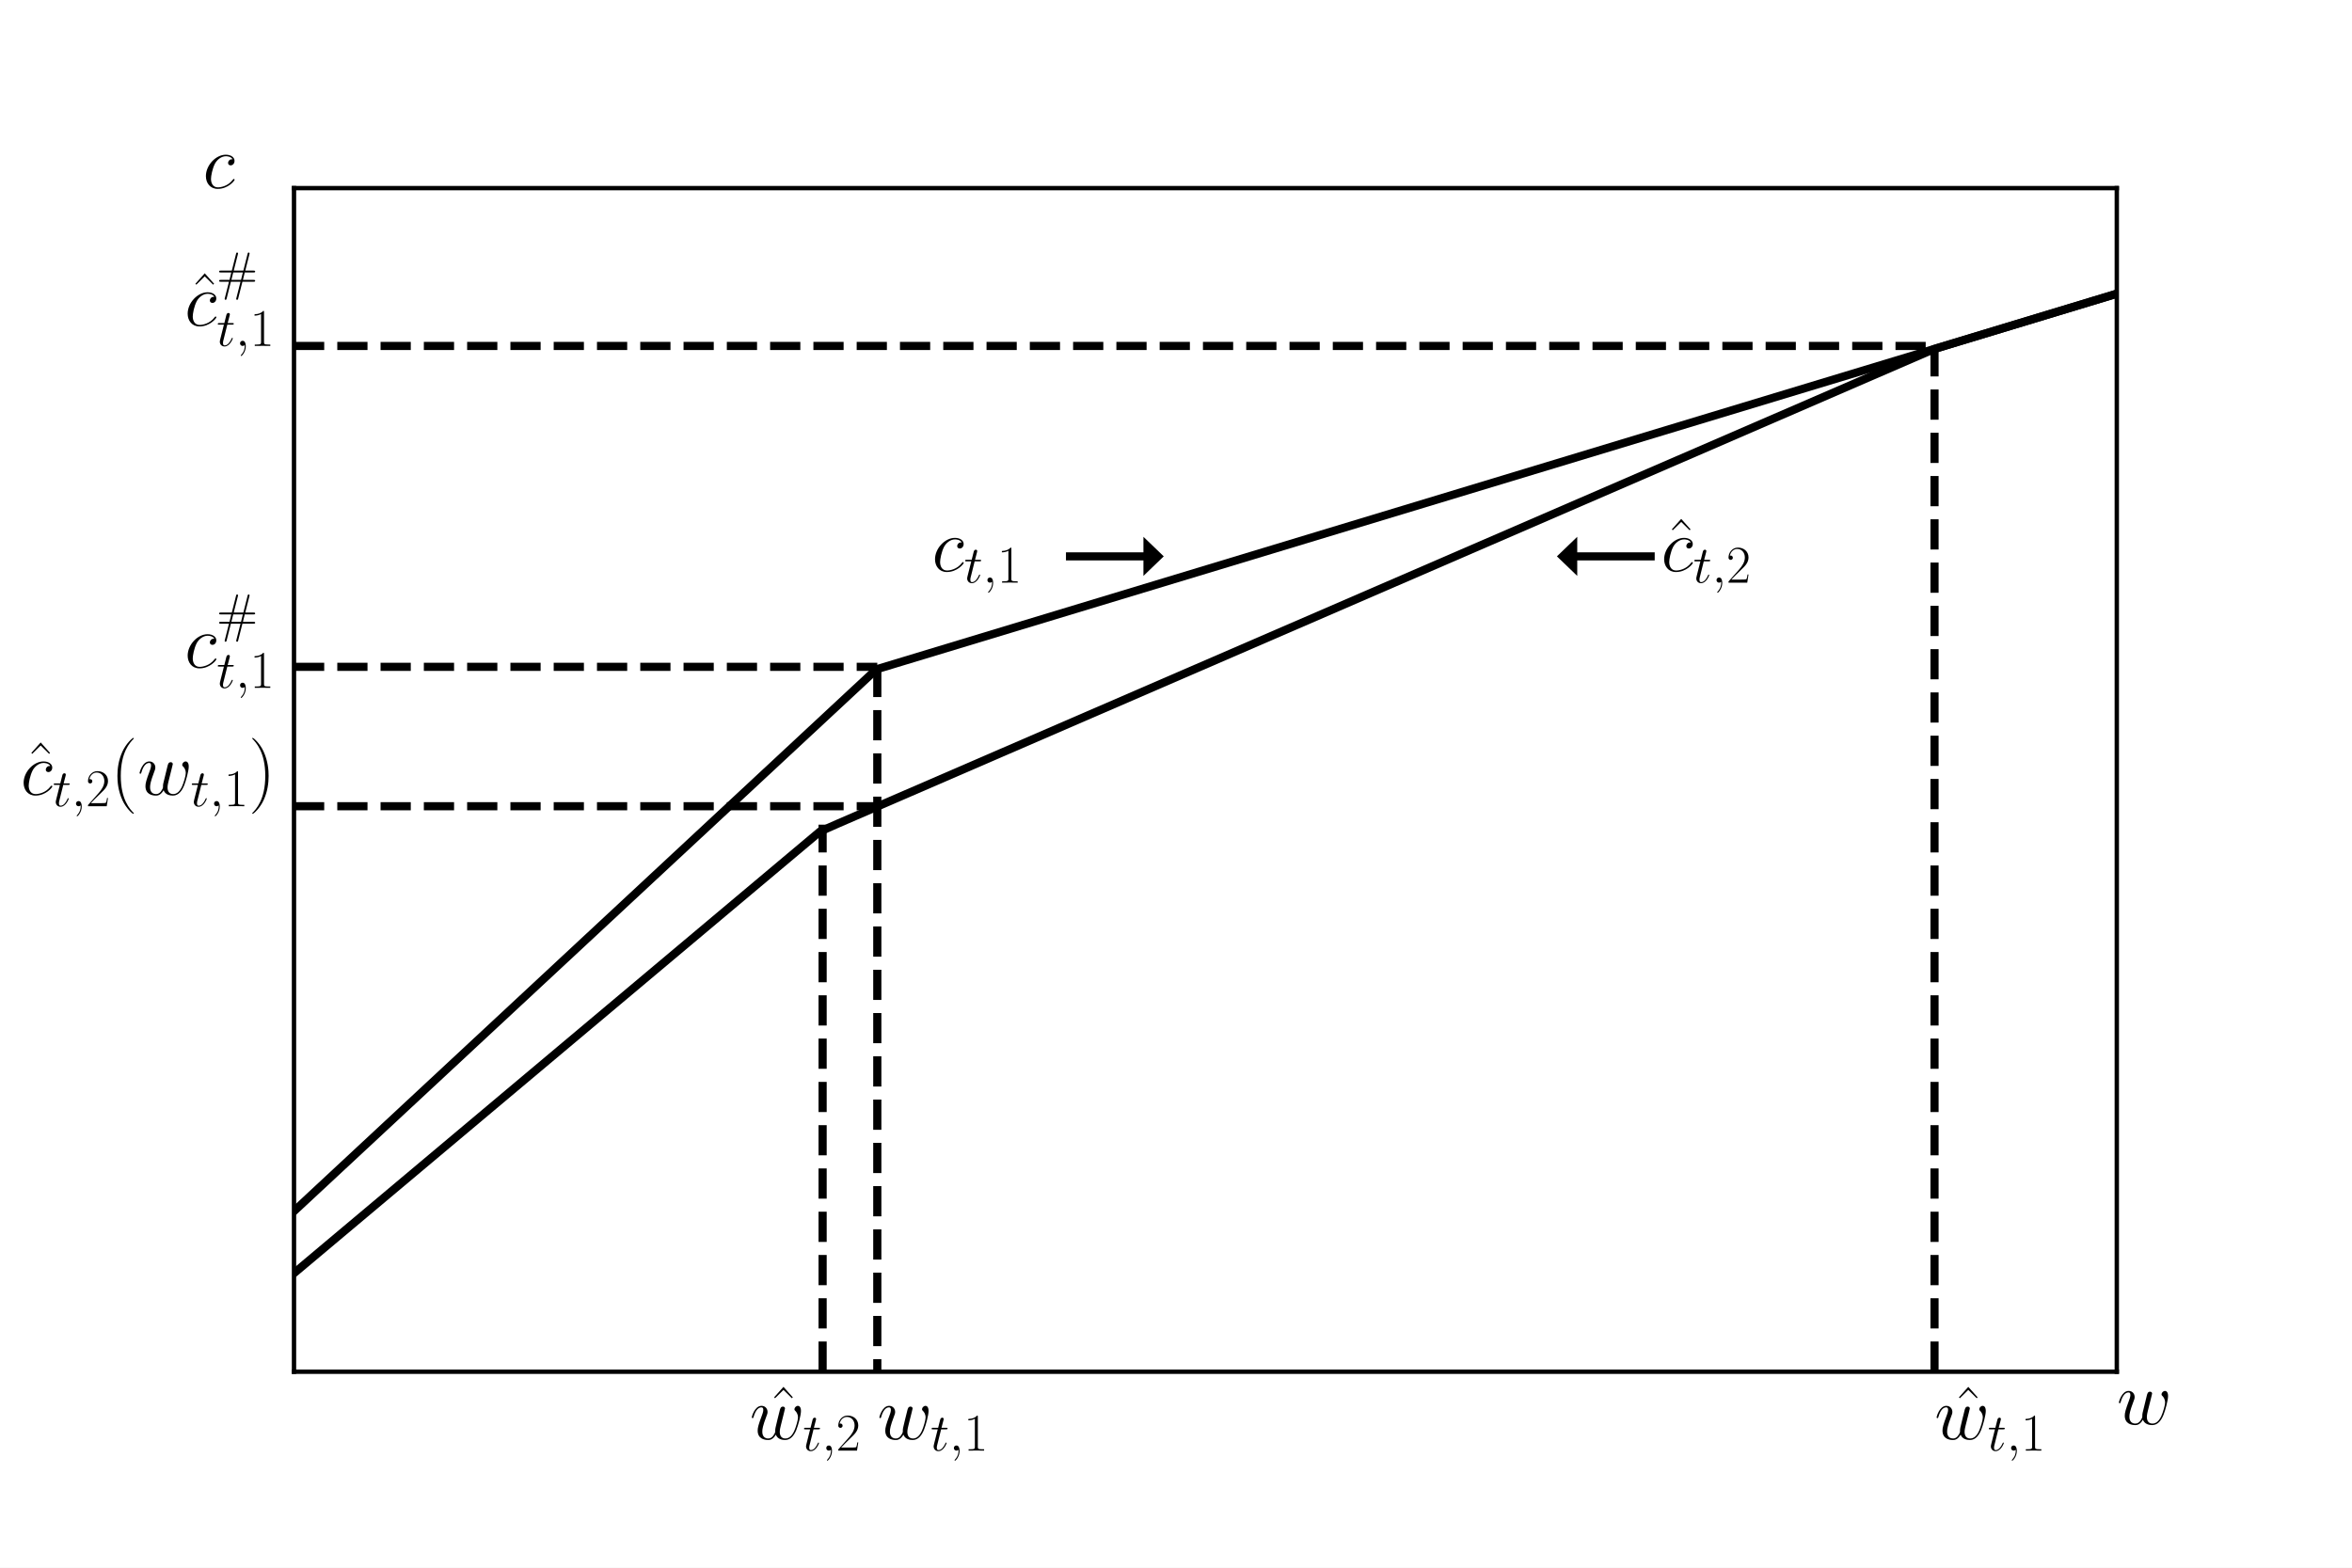
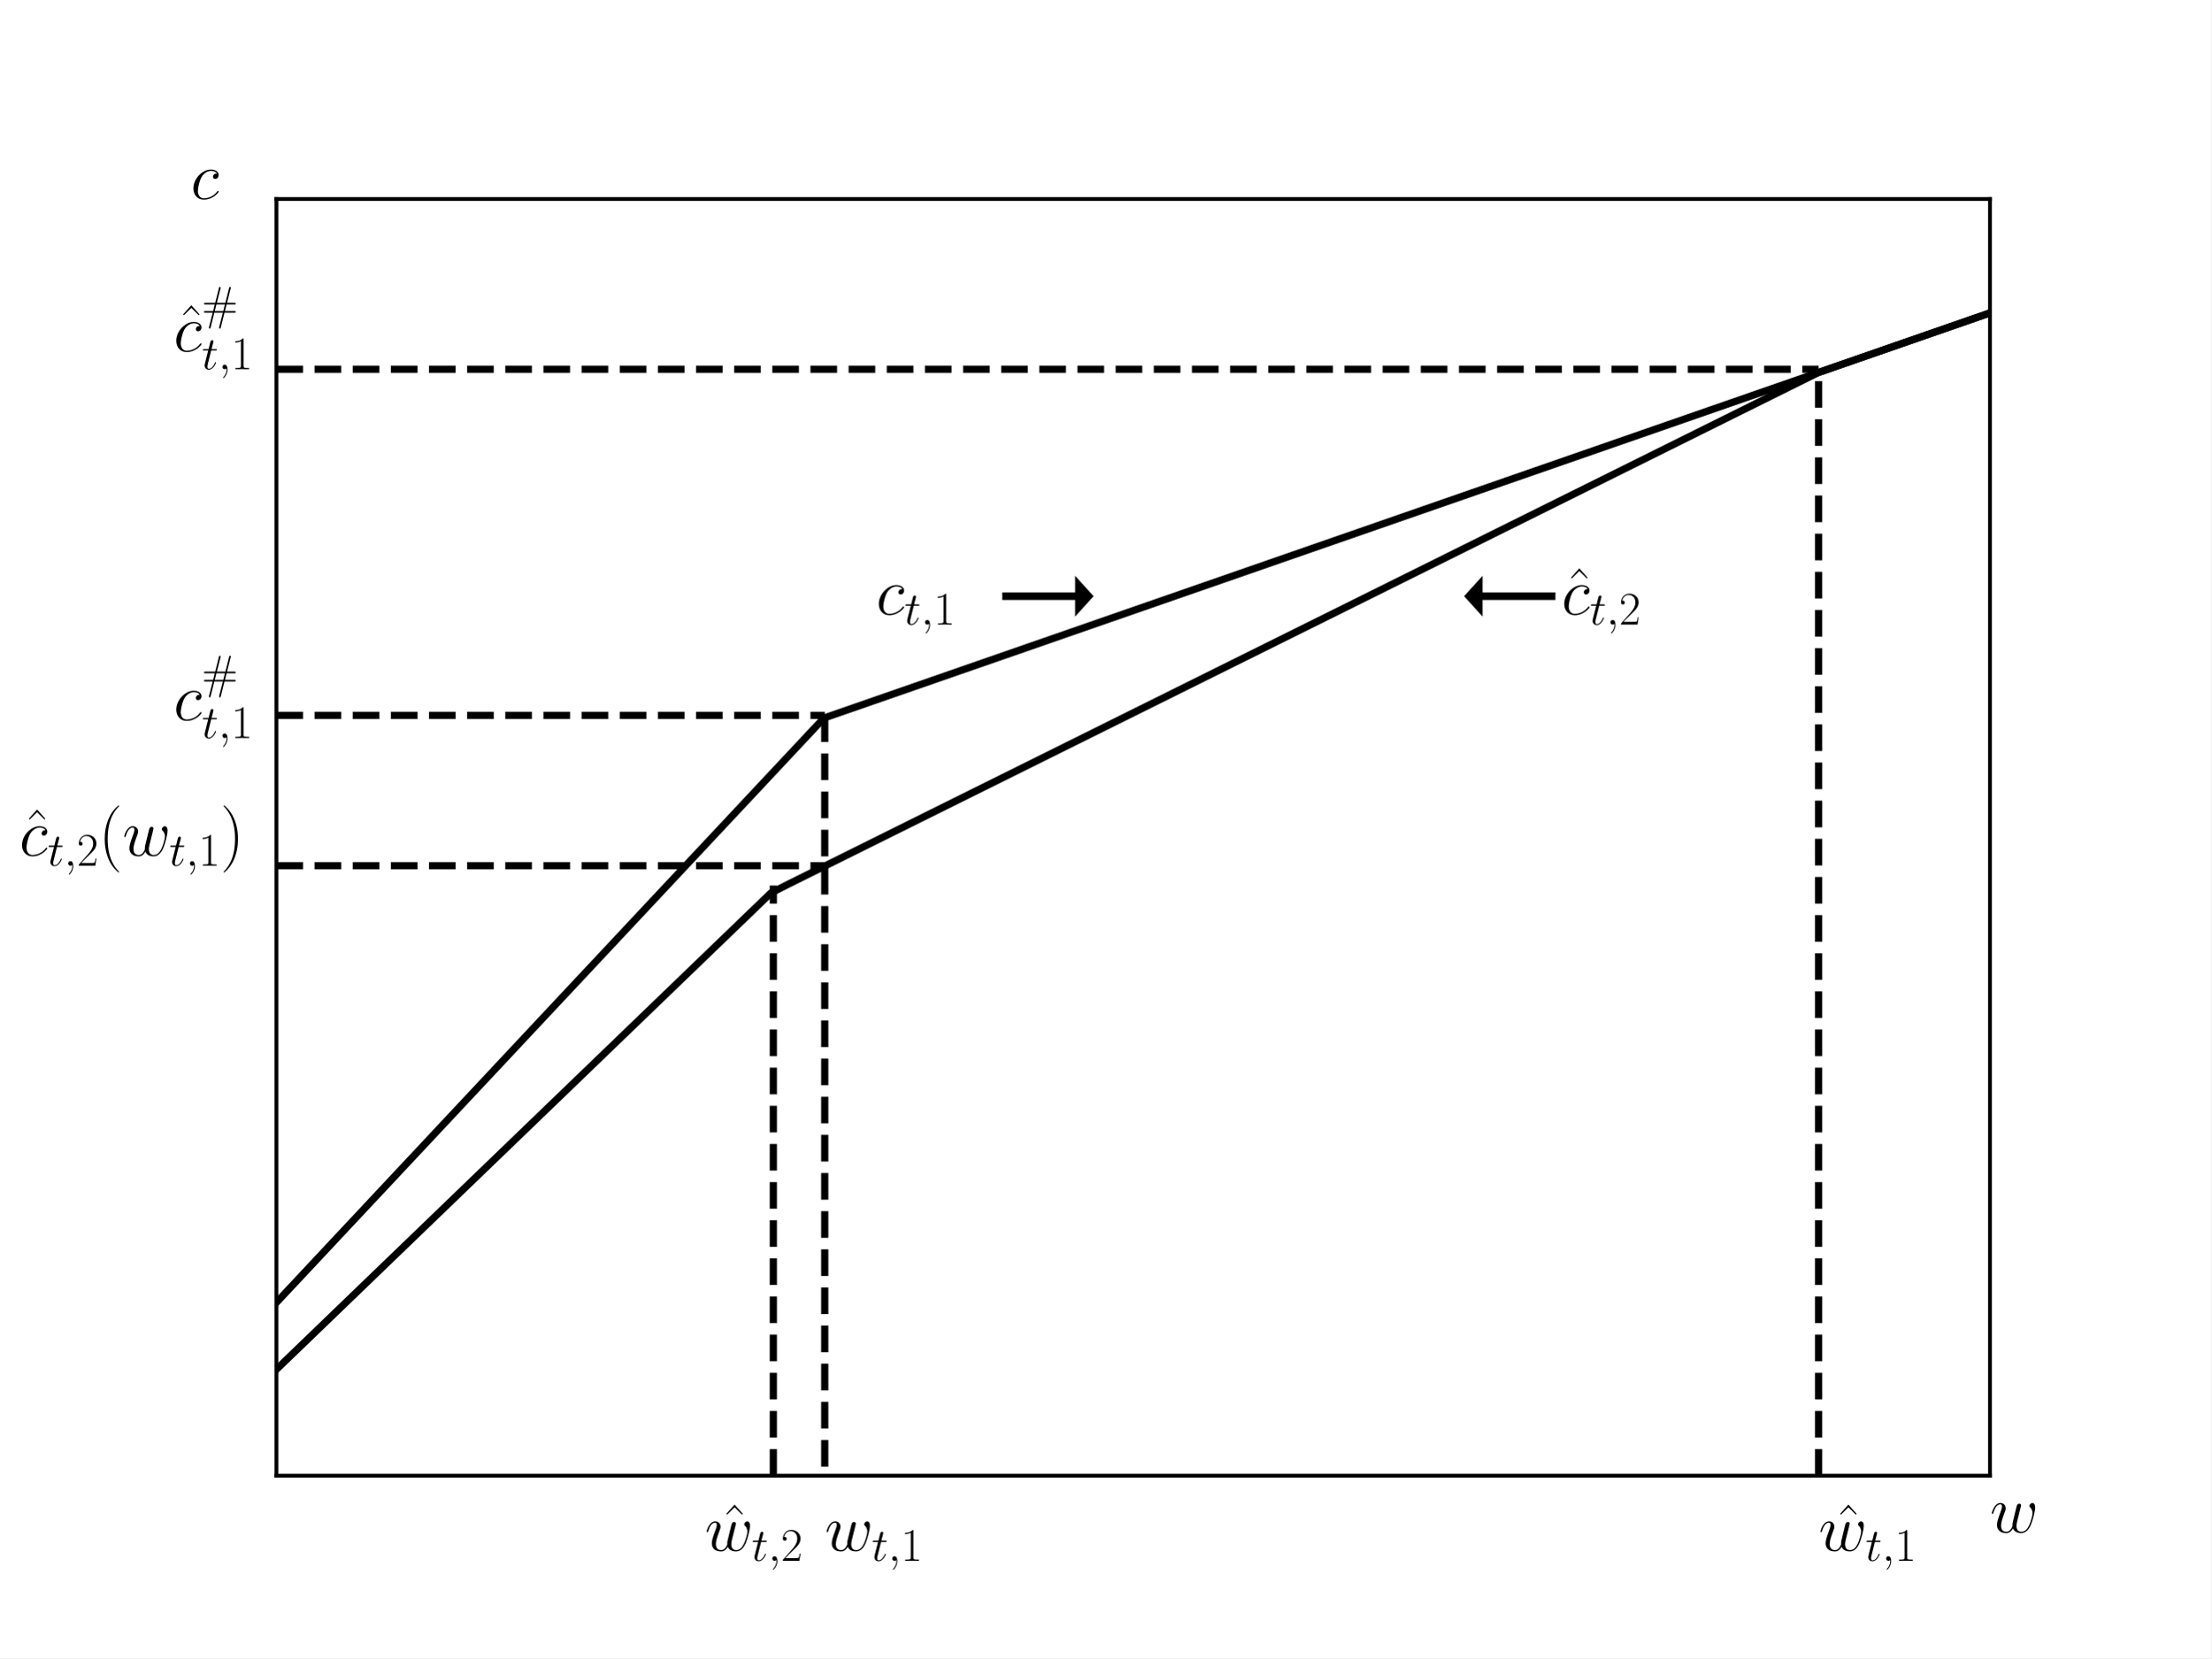
- <svg xmlns="http://www.w3.org/2000/svg" xmlns:xlink="http://www.w3.org/1999/xlink" height="288pt" version="1.1" viewBox="0 0 432 288" width="432pt">
+ <svg xmlns="http://www.w3.org/2000/svg" xmlns:xlink="http://www.w3.org/1999/xlink" height="345.6pt" version="1.1" viewBox="0 0 460.8 345.6" width="460.8pt">
  <defs>
    <style type="text/css">
*{stroke-linecap:butt;stroke-linejoin:round;}
  </style>
  </defs>
  <g id="figure_1">
    <g id="patch_1">
-       <path d="M 0 288  L 432 288  L 432 0  L 0 0  z " style="fill:#ffffff;" />
+       <path d="M 0 345.6  L 460.8 345.6  L 460.8 0  L 0 0  z " style="fill:#ffffff;" />
    </g>
    <g id="axes_1">
      <g id="patch_2">
-         <path d="M 54 252  L 388.8 252  L 388.8 34.56  L 54 34.56  z " style="fill:#ffffff;" />
+         <path d="M 57.6 307.584  L 414.72 307.584  L 414.72 41.472  L 57.6 41.472  z " style="fill:#ffffff;" />
      </g>
      <g id="patch_3">
-         <path clip-path="url(#p72aad9525d)" d="M 286.686 102.208  L 289.197 99.792  L 289.197 101.966  L 303.426 101.966  L 303.426 102.45  L 289.197 102.45  L 289.197 104.624  z " style="stroke:#000000;stroke-linejoin:miter;" />
+         <path clip-path="url(#p9134bd30a1)" d="M 305.798 124.262  L 308.477 121.306  L 308.477 123.967  L 323.654 123.967  L 323.654 124.558  L 308.477 124.558  L 308.477 127.219  z " style="stroke:#000000;stroke-linejoin:miter;" />
      </g>
      <g id="patch_4">
-         <path clip-path="url(#p72aad9525d)" d="M 213.03 102.208  L 210.519 104.624  L 210.519 102.45  L 196.29 102.45  L 196.29 101.966  L 210.519 101.966  L 210.519 99.792  z " style="stroke:#000000;stroke-linejoin:miter;" />
+         <path clip-path="url(#p9134bd30a1)" d="M 227.232 124.262  L 224.554 127.219  L 224.554 124.558  L 209.376 124.558  L 209.376 123.967  L 224.554 123.967  L 224.554 121.306  z " style="stroke:#000000;stroke-linejoin:miter;" />
      </g>
      <g id="matplotlib.axis_1">
        <g id="xtick_1" />
        <g id="xtick_2" />
        <g id="xtick_3" />
        <g id="xtick_4" />
        <g id="xtick_5" />
        <g id="xtick_6" />
        <g id="xtick_7" />
        <g id="xtick_8" />
        <g id="xtick_9" />
      </g>
      <g id="matplotlib.axis_2">
        <g id="ytick_1" />
        <g id="ytick_2" />
        <g id="ytick_3" />
        <g id="ytick_4" />
        <g id="ytick_5" />
        <g id="ytick_6" />
        <g id="ytick_7" />
        <g id="ytick_8" />
        <g id="ytick_9" />
        <g id="ytick_10" />
      </g>
      <g id="line2d_1">
-         <path clip-path="url(#p72aad9525d)" d="M 54 222.506  L 160.68 123.239  L 161.351 122.846  L 388.8 53.956  L 388.8 53.956  " style="fill:none;stroke:#000000;stroke-linecap:square;stroke-width:1.5;" />
+         <path clip-path="url(#p9134bd30a1)" d="M 57.6 271.488  L 171.392 150.002  L 172.107 149.52  L 414.72 65.21  L 414.72 65.21  " style="fill:none;stroke:#000000;stroke-linecap:square;stroke-width:1.5;" />
      </g>
      <g id="line2d_2">
-         <path clip-path="url(#p72aad9525d)" d="M 54 233.9  L 150.616 152.754  L 153.97 151.274  L 355.253 64.117  L 388.8 53.956  L 388.8 53.956  " style="fill:none;stroke:#000000;stroke-linecap:square;stroke-width:1.5;" />
+         <path clip-path="url(#p9134bd30a1)" d="M 57.6 285.432  L 160.657 186.122  L 164.235 184.312  L 378.936 77.645  L 414.72 65.21  L 414.72 65.21  " style="fill:none;stroke:#000000;stroke-linecap:square;stroke-width:1.5;" />
      </g>
      <g id="line2d_3">
-         <path clip-path="url(#p72aad9525d)" d="M 54 122.502  L 161.136 122.502  " style="fill:none;stroke:#000000;stroke-dasharray:5.55,2.4;stroke-dashoffset:0;stroke-width:1.5;" />
+         <path clip-path="url(#p9134bd30a1)" d="M 57.6 149.1  L 171.878 149.1  " style="fill:none;stroke:#000000;stroke-dasharray:5.55,2.4;stroke-dashoffset:0;stroke-width:1.5;" />
      </g>
      <g id="line2d_4">
-         <path clip-path="url(#p72aad9525d)" d="M 54 148.112  L 161.136 148.112  " style="fill:none;stroke:#000000;stroke-dasharray:5.55,2.4;stroke-dashoffset:0;stroke-width:1.5;" />
+         <path clip-path="url(#p9134bd30a1)" d="M 57.6 180.442  L 171.878 180.442  " style="fill:none;stroke:#000000;stroke-dasharray:5.55,2.4;stroke-dashoffset:0;stroke-width:1.5;" />
      </g>
      <g id="line2d_5">
-         <path clip-path="url(#p72aad9525d)" d="M 54 63.552  L 355.32 63.552  " style="fill:none;stroke:#000000;stroke-dasharray:5.55,2.4;stroke-dashoffset:0;stroke-width:1.5;" />
+         <path clip-path="url(#p9134bd30a1)" d="M 57.6 76.954  L 379.008 76.954  " style="fill:none;stroke:#000000;stroke-dasharray:5.55,2.4;stroke-dashoffset:0;stroke-width:1.5;" />
      </g>
      <g id="line2d_6">
-         <path clip-path="url(#p72aad9525d)" d="M 151.092 252  L 151.092 151.494  " style="fill:none;stroke:#000000;stroke-dasharray:5.55,2.4;stroke-dashoffset:0;stroke-width:1.5;" />
+         <path clip-path="url(#p9134bd30a1)" d="M 161.165 307.584  L 161.165 184.581  " style="fill:none;stroke:#000000;stroke-dasharray:5.55,2.4;stroke-dashoffset:0;stroke-width:1.5;" />
      </g>
      <g id="line2d_7">
-         <path clip-path="url(#p72aad9525d)" d="M 355.32 252  L 355.32 63.552  " style="fill:none;stroke:#000000;stroke-dasharray:5.55,2.4;stroke-dashoffset:0;stroke-width:1.5;" />
+         <path clip-path="url(#p9134bd30a1)" d="M 379.008 307.584  L 379.008 76.954  " style="fill:none;stroke:#000000;stroke-dasharray:5.55,2.4;stroke-dashoffset:0;stroke-width:1.5;" />
      </g>
      <g id="line2d_8">
-         <path clip-path="url(#p72aad9525d)" d="M 161.136 122.502  L 161.136 252  " style="fill:none;stroke:#000000;stroke-dasharray:5.55,2.4;stroke-dashoffset:0;stroke-width:1.5;" />
+         <path clip-path="url(#p9134bd30a1)" d="M 171.878 149.1  L 171.878 307.584  " style="fill:none;stroke:#000000;stroke-dasharray:5.55,2.4;stroke-dashoffset:0;stroke-width:1.5;" />
      </g>
      <g id="patch_5">
-         <path d="M 54 252  L 54 34.56  " style="fill:none;stroke:#000000;stroke-linecap:square;stroke-linejoin:miter;stroke-width:0.8;" />
+         <path d="M 57.6 307.584  L 57.6 41.472  " style="fill:none;stroke:#000000;stroke-linecap:square;stroke-linejoin:miter;stroke-width:0.8;" />
      </g>
      <g id="patch_6">
-         <path d="M 388.8 252  L 388.8 34.56  " style="fill:none;stroke:#000000;stroke-linecap:square;stroke-linejoin:miter;stroke-width:0.8;" />
+         <path d="M 414.72 307.584  L 414.72 41.472  " style="fill:none;stroke:#000000;stroke-linecap:square;stroke-linejoin:miter;stroke-width:0.8;" />
      </g>
      <g id="patch_7">
-         <path d="M 54 252  L 388.8 252  " style="fill:none;stroke:#000000;stroke-linecap:square;stroke-linejoin:miter;stroke-width:0.8;" />
+         <path d="M 57.6 307.584  L 414.72 307.584  " style="fill:none;stroke:#000000;stroke-linecap:square;stroke-linejoin:miter;stroke-width:0.8;" />
      </g>
      <g id="patch_8">
-         <path d="M 54 34.56  L 388.8 34.56  " style="fill:none;stroke:#000000;stroke-linecap:square;stroke-linejoin:miter;stroke-width:0.8;" />
+         <path d="M 57.6 41.472  L 414.72 41.472  " style="fill:none;stroke:#000000;stroke-linecap:square;stroke-linejoin:miter;stroke-width:0.8;" />
      </g>
      <g id="text_1">
        <defs>
          <path d="M 22.906 69  L 10.594 55.188  L 11.797 54  L 22.906 64.984  L 34 54  L 35.203 55.188  z " id="CMR17-94" />
          <path d="M 39.094 38  C 37.203 38 36.297 38 34.906 36.797  C 34.297 36.297 33.203 34.797 33.203 33.188  C 33.203 31.188 34.703 29.984 36.594 29.984  C 39 29.984 41.703 31.984 41.703 35.984  C 41.703 40.484 37.094 44 30.203 44  C 17.094 44 4 30.188 4 15.797  C 4 6.969 9.406 -1 19.594 -1  C 33.203 -1 41.797 9.719 41.797 11.031  C 41.797 11.641 41.203 12.141 40.797 12.141  C 40.5 12.141 40.406 12.047 39.5 11.125  C 33.094 2.516 23.594 1 19.797 1  C 12.906 1 10.703 7.078 10.703 12.141  C 10.703 15.688 12.406 25.531 16 32.391  C 18.594 37.094 24 41.984 30.297 41.984  C 31.594 41.984 37.094 41.812 39.094 38  z " id="CMMI12-99" />
          <path d="M 20.094 40.094  L 29.297 40.094  C 31.203 40.094 32.203 40.094 32.203 41.891  C 32.203 43 31.594 43 29.594 43  L 20.797 43  L 24.5 57.25  C 24.906 58.625 24.906 58.812 24.906 59.5  C 24.906 61.094 23.594 62 22.297 62  C 21.5 62 19.203 61.688 18.406 58.531  L 14.5 43  L 5.094 43  C 3.094 43 2.203 43 2.203 41.094  C 2.203 40.094 2.906 40.094 4.797 40.094  L 13.703 40.094  L 7.094 13.766  C 6.297 10.266 6 9.266 6 7.969  C 6 3.281 9.297 -1 14.906 -1  C 25 -1 30.406 13.562 30.406 14.266  C 30.406 14.859 30 15.156 29.406 15.156  C 29.203 15.156 28.797 15.156 28.594 14.75  C 28.5 14.656 28.406 14.562 27.703 12.969  C 25.594 7.969 21 1 15.203 1  C 12.203 1 12 3.484 12 5.688  C 12 5.781 12 7.672 12.297 8.875  z " id="CMMI12-116" />
          <path d="M 19.5 -0.406  C 19.5 5.391 17.594 9.688 13.5 9.688  C 10.297 9.688 8.703 7.094 8.703 4.891  C 8.703 2.688 10.203 0 13.594 0  C 14.906 0 16 0.391 16.906 1.297  C 17.094 1.5 17.203 1.5 17.297 1.5  C 17.5 1.5 17.5 0.094 17.5 -0.406  C 17.5 -3.641 16.906 -10.031 11.094 -16.422  C 10 -17.609 10 -17.812 10 -18  C 10 -18.5 10.5 -19 11 -19  C 11.797 -19 19.5 -11.703 19.5 -0.406  z " id="CMMI12-59" />
          <path d="M 41.703 15.469  L 39.906 15.469  C 38.906 8.391 38.094 7.188 37.703 6.594  C 37.203 5.797 30 5.797 28.594 5.797  L 9.406 5.797  C 13 9.688 20 16.766 28.5 24.938  C 34.594 30.719 41.703 37.5 41.703 47.391  C 41.703 59.188 32.297 66 21.797 66  C 10.797 66 4.094 56.297 4.094 47.297  C 4.094 43.391 7 42.891 8.203 42.891  C 9.203 42.891 12.203 43.484 12.203 46.984  C 12.203 50.094 9.594 51 8.203 51  C 7.594 51 7 50.891 6.594 50.688  C 8.5 59.188 14.297 63.391 20.406 63.391  C 29.094 63.391 34.797 56.5 34.797 47.391  C 34.797 38.703 29.703 31.219 24 24.734  L 4.094 2.297  L 4.094 0  L 39.297 0  z " id="CMR17-50" />
        </defs>
-         <g transform="translate(305.1 107.04)scale(0.14 -0.14)">
+         <g transform="translate(325.44 130.176)scale(0.14 -0.14)">
          <use transform="translate(3.565821 14.95037)scale(0.996264)" xlink:href="#CMR17-94" />
          <use transform="translate(0 14.94392)scale(0.996264)" xlink:href="#CMMI12-99" />
          <use transform="translate(41.98323 0)scale(0.697382)" xlink:href="#CMMI12-116" />
          <use transform="translate(66.64154 0)scale(0.697382)" xlink:href="#CMMI12-59" />
          <use transform="translate(85.60948 0)scale(0.697382)" xlink:href="#CMR17-50" />
        </g>
      </g>
      <g id="text_2">
        <defs>
          <path d="M 26.594 63.797  C 26.594 65.891 26.5 66 25.094 66  C 21.203 61.359 15.297 59.891 9.703 59.688  C 9.406 59.688 8.906 59.688 8.797 59.5  C 8.703 59.297 8.703 59.094 8.703 57  C 11.797 57 17 57.594 21 59.984  L 21 7.297  C 21 3.797 20.797 2.594 12.203 2.594  L 9.203 2.594  L 9.203 0  C 14 0.094 19 0.188 23.797 0.188  C 28.594 0.188 33.594 0.094 38.406 0  L 38.406 2.594  L 35.406 2.594  C 26.797 2.594 26.594 3.688 26.594 7.297  z " id="CMR17-49" />
        </defs>
-         <g transform="translate(171.18 107.04)scale(0.14 -0.14)">
+         <g transform="translate(182.592 130.176)scale(0.14 -0.14)">
          <use transform="translate(0 14.94392)scale(0.996264)" xlink:href="#CMMI12-99" />
          <use transform="translate(41.98323 0)scale(0.697382)" xlink:href="#CMMI12-116" />
          <use transform="translate(66.64154 0)scale(0.697382)" xlink:href="#CMMI12-59" />
          <use transform="translate(85.60948 0)scale(0.697382)" xlink:href="#CMR17-49" />
        </g>
      </g>
      <g id="text_3">
-         <g transform="translate(37.26 34.56)scale(0.14 -0.14)">
+         <g transform="translate(39.744 41.472)scale(0.14 -0.14)">
          <use transform="scale(0.996264)" xlink:href="#CMMI12-99" />
        </g>
      </g>
      <g id="text_4">
        <defs>
          <path d="M 34.406 6.078  C 36.594 0.094 42.797 -1 46.594 -1  C 54.203 -1 58.703 5.578 61.5 12.469  C 63.797 18.25 67.5 31.422 67.5 37.312  C 67.5 43.391 64.406 44 63.5 44  C 61.094 44 58.906 41.594 58.906 39.594  C 58.906 38.406 59.594 37.703 60.094 37.312  C 61 36.406 63.594 33.719 63.594 28.531  C 63.594 25.141 60.797 15.75 58.703 11.062  C 55.906 4.984 52.203 1 47 1  C 41.406 1 39.594 5.188 39.594 9.766  C 39.594 12.656 40.5 16.156 40.906 17.844  L 45.094 34.609  C 45.594 36.609 46.5 40.094 46.5 40.484  C 46.5 41.984 45.297 43 43.797 43  C 40.906 43 40.203 40.484 39.594 38.094  C 38.594 34.203 34.406 17.344 34 15.156  C 33.594 13.453 33.594 12.359 33.594 10.172  C 33.594 7.781 30.406 3.984 30.297 3.781  C 29.203 2.688 27.594 1 24.5 1  C 16.594 1 16.594 8.469 16.594 10.172  C 16.594 13.359 17.297 17.75 21.797 29.625  C 23 32.719 23.5 34.016 23.5 36.016  C 23.5 40.203 20.5 44 15.594 44  C 6.406 44 2.703 29.531 2.703 28.719  C 2.703 28.328 3.094 27.828 3.797 27.828  C 4.703 27.828 4.797 28.234 5.203 29.625  C 7.703 38.406 11.594 41.984 15.297 41.984  C 16.297 41.984 17.906 41.891 17.906 38.703  C 17.906 38.203 17.906 36.109 16.203 31.719  C 11.5 19.25 10.5 15.156 10.5 11.375  C 10.5 0.891 19.094 -1 24.203 -1  C 25.906 -1 30.406 -1 34.406 6.078  z " id="CMMI12-119" />
        </defs>
-         <g transform="translate(388.8 261.664)scale(0.14 -0.14)">
+         <g transform="translate(414.72 319.4112)scale(0.14 -0.14)">
          <use transform="scale(0.996264)" xlink:href="#CMMI12-119" />
        </g>
      </g>
      <g id="text_5">
        <defs>
          <path d="M 30.594 -24.406  C 30.594 -24.312 30.594 -24.109 30.297 -23.812  C 25.703 -19.109 13.406 -6.297 13.406 24.938  C 13.406 56.172 25.5 68.875 30.406 73.891  C 30.406 73.984 30.594 74.188 30.594 74.484  C 30.594 74.797 30.297 75 29.906 75  C 28.797 75 20.297 67.578 15.406 56.562  C 10.406 45.453 9 34.656 9 25.047  C 9 17.828 9.703 5.625 15.703 -7.297  C 20.5 -17.703 28.703 -25 29.906 -25  C 30.406 -25 30.594 -24.812 30.594 -24.406  z " id="CMR17-40" />
          <path d="M 26.297 24.938  C 26.297 32.141 25.594 44.359 19.594 57.266  C 14.797 67.688 6.594 75 5.406 75  C 5.094 75 4.703 74.891 4.703 74.391  C 4.703 74.188 4.797 74.094 4.906 73.891  C 9.703 68.875 21.906 56.172 21.906 25.047  C 21.906 -6.188 9.797 -18.906 4.906 -23.906  C 4.797 -24.109 4.703 -24.203 4.703 -24.406  C 4.703 -24.906 5.094 -25 5.406 -25  C 6.5 -25 15 -17.609 19.906 -6.594  C 24.906 4.516 26.297 15.328 26.297 24.938  z " id="CMR17-41" />
        </defs>
-         <g transform="translate(3.78 148.112)scale(0.14 -0.14)">
+         <g transform="translate(4.032 180.4416)scale(0.14 -0.14)">
          <use transform="translate(3.565821 14.95037)scale(0.996264)" xlink:href="#CMR17-94" />
          <use transform="translate(0 14.94392)scale(0.996264)" xlink:href="#CMMI12-99" />
          <use transform="translate(41.98323 0)scale(0.697382)" xlink:href="#CMMI12-116" />
          <use transform="translate(66.64154 0)scale(0.697382)" xlink:href="#CMMI12-59" />
          <use transform="translate(85.60948 0)scale(0.697382)" xlink:href="#CMR17-50" />
          <use transform="translate(118.0908 14.94392)scale(0.996264)" xlink:href="#CMR17-40" />
          <use transform="translate(153.3716 14.94392)scale(0.996264)" xlink:href="#CMMI12-119" />
          <use transform="translate(223.1035 0)scale(0.697382)" xlink:href="#CMMI12-116" />
          <use transform="translate(247.7619 0)scale(0.697382)" xlink:href="#CMMI12-59" />
          <use transform="translate(266.7298 0)scale(0.697382)" xlink:href="#CMR17-49" />
          <use transform="translate(299.2111 14.94392)scale(0.996264)" xlink:href="#CMR17-41" />
        </g>
      </g>
      <g id="text_6">
        <defs>
          <path d="M 48.5 14  L 69.094 14  C 70.797 14 72.5 14 72.5 15.797  C 72.5 17.5 71 17.5 69.5 17.5  L 49.5 17.5  L 52.906 31.484  L 69.5 31.484  C 71 31.484 72.5 31.484 72.5 33.188  C 72.5 35 70.797 35 69.094 35  L 53.906 35  L 61.594 65.391  C 61.906 66.391 62 66.891 62 67.188  C 62 68.188 61.203 69 60.203 69  C 58.797 69 58.5 67.594 58.297 66.797  L 50.297 35  L 32.203 35  L 39.906 65.391  C 40.203 66.391 40.297 66.891 40.297 67.188  C 40.297 68.188 39.5 69 38.5 69  C 37.094 69 36.797 67.594 36.594 66.797  L 28.594 35  L 8 35  C 6.297 35 4.594 35 4.594 33.188  C 4.594 31.484 6.094 31.484 7.594 31.484  L 27.594 31.484  L 24.203 17.5  L 7.594 17.5  C 6.094 17.5 4.594 17.5 4.594 15.797  C 4.594 14 6.297 14 8 14  L 23.203 14  L 15.5 -16.391  C 15.203 -17.406 15.094 -17.906 15.094 -18.203  C 15.094 -19.203 15.906 -20 16.906 -20  C 18.297 -20 18.594 -18.609 18.797 -17.812  L 26.797 14  L 44.906 14  L 37.203 -16.391  C 36.906 -17.406 36.797 -17.906 36.797 -18.203  C 36.797 -19.203 37.594 -20 38.594 -20  C 40 -20 40.297 -18.609 40.5 -17.812  z M 27.797 17.5  L 31.203 31.484  L 49.297 31.484  L 45.906 17.5  z " id="CMR17-35" />
        </defs>
-         <g transform="translate(33.912 126.368)scale(0.14 -0.14)">
+         <g transform="translate(36.1728 153.8304)scale(0.14 -0.14)">
          <use transform="translate(0 26.57808)scale(0.996264)" xlink:href="#CMMI12-99" />
          <use transform="translate(41.98323 74.45847)scale(0.697382)" xlink:href="#CMR17-35" />
          <use transform="translate(41.98323 0)scale(0.697382)" xlink:href="#CMMI12-116" />
          <use transform="translate(66.64154 0)scale(0.697382)" xlink:href="#CMMI12-59" />
          <use transform="translate(85.60948 0)scale(0.697382)" xlink:href="#CMR17-49" />
        </g>
      </g>
      <g id="text_7">
-         <g transform="translate(33.912 63.552)scale(0.14 -0.14)">
+         <g transform="translate(36.1728 76.9536)scale(0.14 -0.14)">
          <use transform="translate(3.565821 26.58454)scale(0.996264)" xlink:href="#CMR17-94" />
          <use transform="translate(0 26.57808)scale(0.996264)" xlink:href="#CMMI12-99" />
          <use transform="translate(41.98323 74.45847)scale(0.697382)" xlink:href="#CMR17-35" />
          <use transform="translate(41.98323 0)scale(0.697382)" xlink:href="#CMMI12-116" />
          <use transform="translate(66.64154 0)scale(0.697382)" xlink:href="#CMMI12-59" />
          <use transform="translate(85.60948 0)scale(0.697382)" xlink:href="#CMR17-49" />
        </g>
      </g>
      <g id="text_8">
-         <g transform="translate(161.136 266.496)scale(0.14 -0.14)">
+         <g transform="translate(171.8784 325.3248)scale(0.14 -0.14)">
          <use transform="translate(0 14.94392)scale(0.996264)" xlink:href="#CMMI12-119" />
          <use transform="translate(69.73199 0)scale(0.697382)" xlink:href="#CMMI12-116" />
          <use transform="translate(94.3903 0)scale(0.697382)" xlink:href="#CMMI12-59" />
          <use transform="translate(113.3582 0)scale(0.697382)" xlink:href="#CMR17-49" />
        </g>
      </g>
      <g id="text_9">
-         <g transform="translate(137.7 266.496)scale(0.14 -0.14)">
+         <g transform="translate(146.88 325.3248)scale(0.14 -0.14)">
          <use transform="translate(21.49038 14.95037)scale(0.996264)" xlink:href="#CMR17-94" />
          <use transform="translate(0 14.94392)scale(0.996264)" xlink:href="#CMMI12-119" />
          <use transform="translate(69.73199 0)scale(0.697382)" xlink:href="#CMMI12-116" />
          <use transform="translate(94.3903 0)scale(0.697382)" xlink:href="#CMMI12-59" />
          <use transform="translate(113.3582 0)scale(0.697382)" xlink:href="#CMR17-50" />
        </g>
      </g>
      <g id="text_10">
-         <g transform="translate(355.32 266.496)scale(0.14 -0.14)">
+         <g transform="translate(379.008 325.3248)scale(0.14 -0.14)">
          <use transform="translate(21.49038 14.95037)scale(0.996264)" xlink:href="#CMR17-94" />
          <use transform="translate(0 14.94392)scale(0.996264)" xlink:href="#CMMI12-119" />
          <use transform="translate(69.73199 0)scale(0.697382)" xlink:href="#CMMI12-116" />
          <use transform="translate(94.3903 0)scale(0.697382)" xlink:href="#CMMI12-59" />
          <use transform="translate(113.3582 0)scale(0.697382)" xlink:href="#CMR17-49" />
        </g>
      </g>
    </g>
  </g>
  <defs>
-     <clipPath id="p72aad9525d">
-       <rect height="217.44" width="334.8" x="54" y="34.56" />
+     <clipPath id="p9134bd30a1">
+       <rect height="266.112" width="357.12" x="57.6" y="41.472" />
    </clipPath>
  </defs>
</svg>
